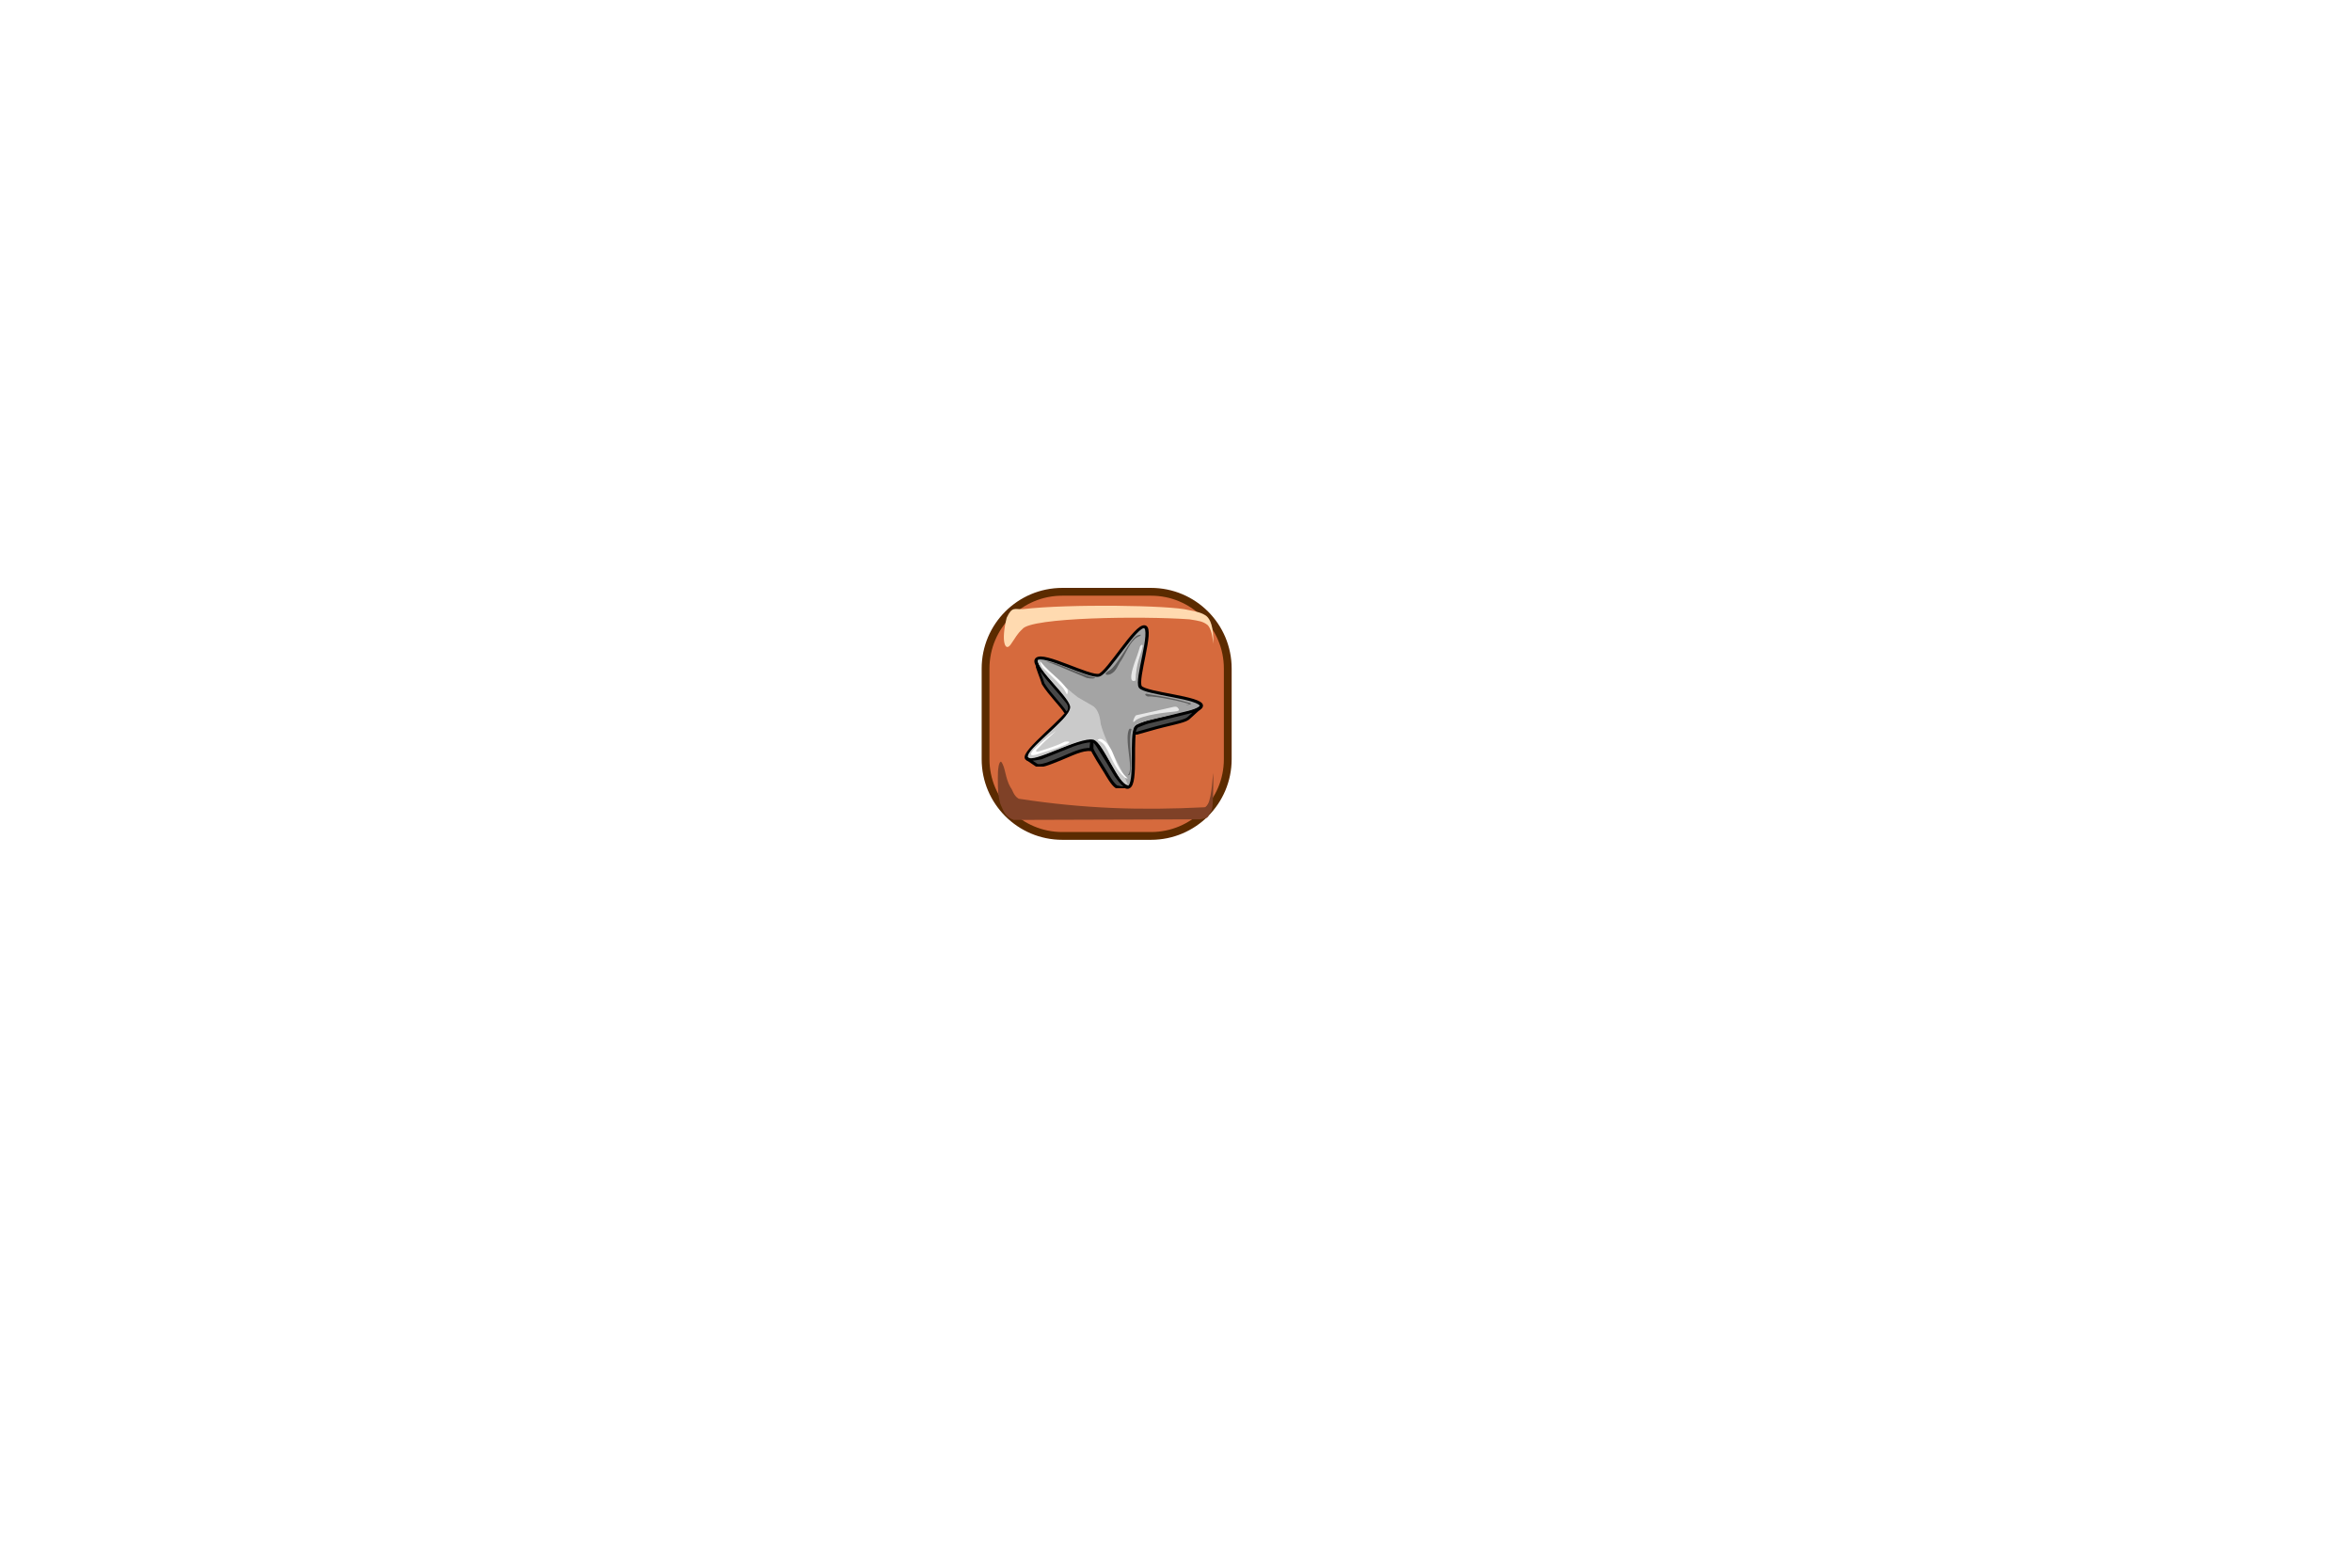
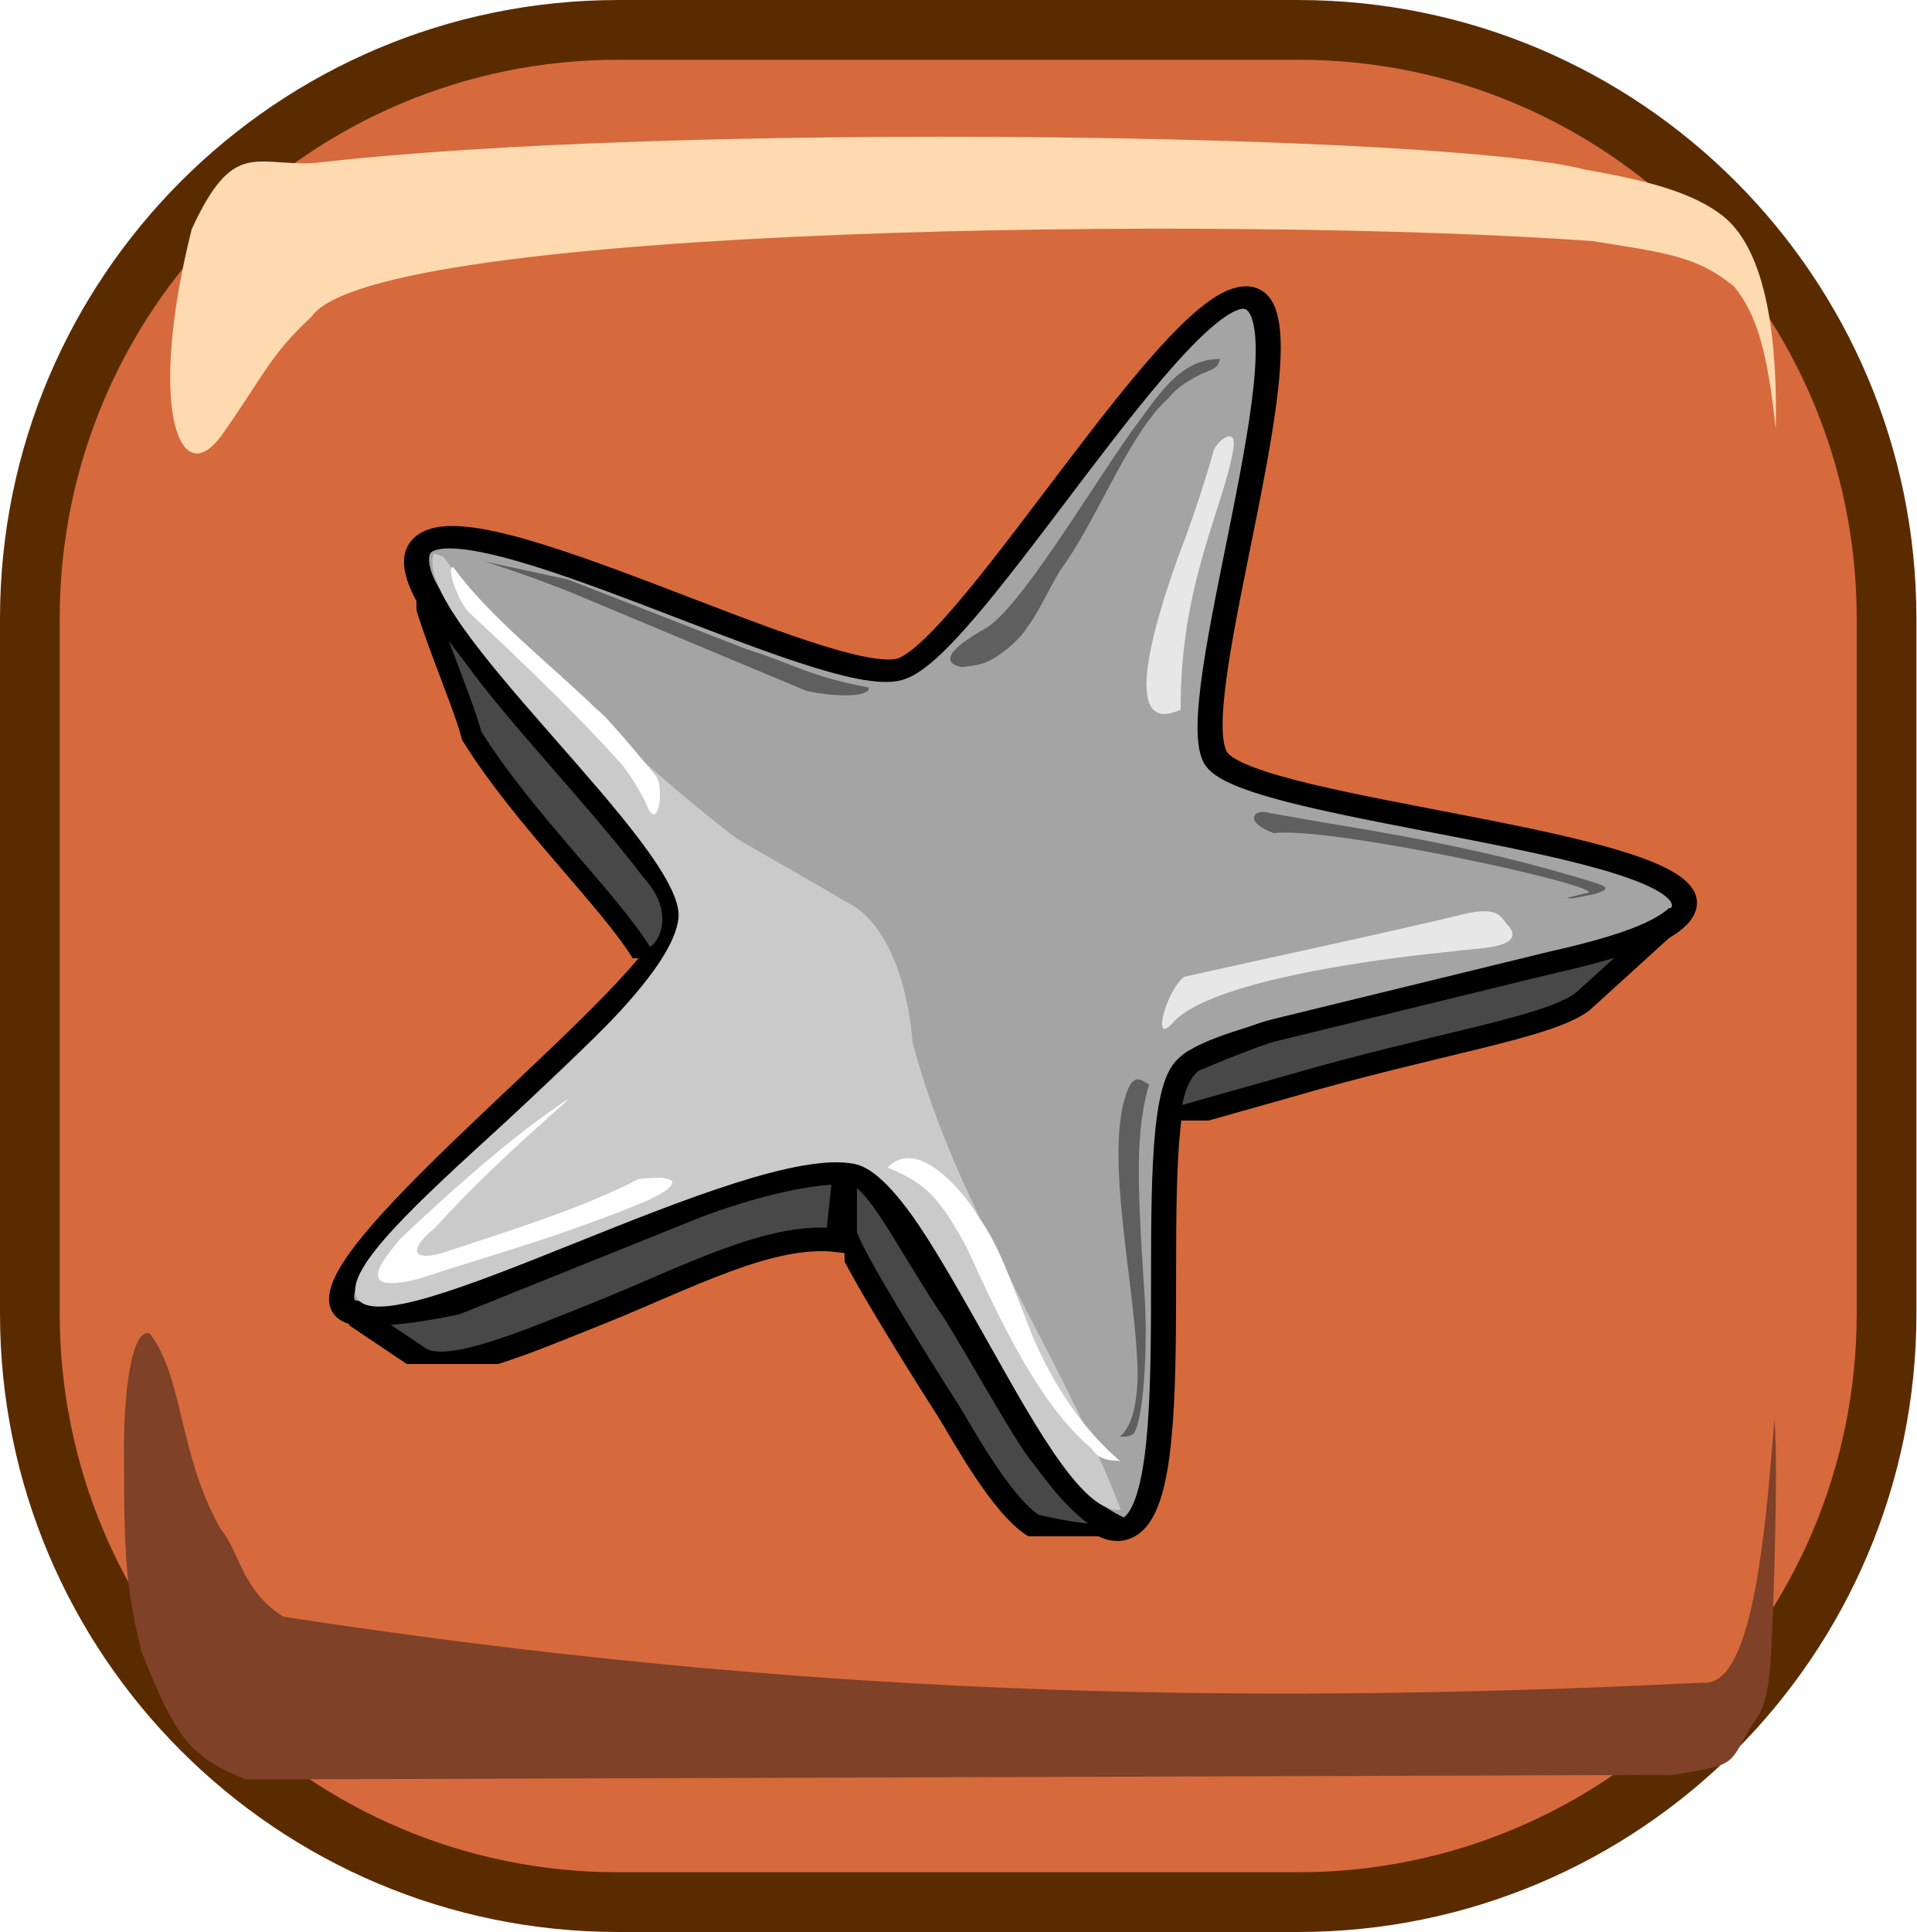
- <svg xmlns="http://www.w3.org/2000/svg" width="480" height="320" id="svg4185" version="1.1">
+ <svg xmlns="http://www.w3.org/2000/svg" version="1.1" width="51.019" height="51.425" id="svg4185">
  <defs id="defs4187">
-     <filter id="filter4957" x="0" y="0" width="1" height="1" color-interpolation-filters="sRGB">
-       <feColorMatrix id="feColorMatrix4959" type="saturate" values="0" />
-     </filter>
-     <filter id="filter4209" x="0" y="0" width="1" height="1" color-interpolation-filters="sRGB">
-       <feColorMatrix id="feColorMatrix4211" type="saturate" values="0" />
-     </filter>
-     <filter id="filter4213" x="0" y="0" width="1" height="1" color-interpolation-filters="sRGB">
-       <feColorMatrix id="feColorMatrix4215" type="saturate" values="0" />
-     </filter>
-     <filter id="filter4217" x="0" y="0" width="1" height="1" color-interpolation-filters="sRGB">
-       <feColorMatrix id="feColorMatrix4219" type="saturate" values="0" />
-     </filter>
-     <filter id="filter4221" x="0" y="0" width="1" height="1" color-interpolation-filters="sRGB">
-       <feColorMatrix id="feColorMatrix4223" type="saturate" values="0" />
-     </filter>
-     <filter id="filter4225" x="0" y="0" width="1" height="1" color-interpolation-filters="sRGB">
-       <feColorMatrix id="feColorMatrix4227" type="saturate" values="0" />
-     </filter>
-     <filter id="filter4229" x="0" y="0" width="1" height="1" color-interpolation-filters="sRGB">
-       <feColorMatrix id="feColorMatrix4231" type="saturate" values="0" />
-     </filter>
-     <filter id="filter4233" x="0" y="0" width="1" height="1" color-interpolation-filters="sRGB">
-       <feColorMatrix id="feColorMatrix4235" type="saturate" values="0" />
-     </filter>
-     <filter id="filter4237" x="0" y="0" width="1" height="1" color-interpolation-filters="sRGB">
-       <feColorMatrix id="feColorMatrix4239" type="saturate" values="0" />
-     </filter>
-     <filter id="filter4241" x="0" y="0" width="1" height="1" color-interpolation-filters="sRGB">
-       <feColorMatrix id="feColorMatrix4243" type="saturate" values="0" />
-     </filter>
-     <filter id="filter4245" x="0" y="0" width="1" height="1" color-interpolation-filters="sRGB">
-       <feColorMatrix id="feColorMatrix4247" type="saturate" values="0" />
-     </filter>
-     <filter id="filter4249" x="0" y="0" width="1" height="1" color-interpolation-filters="sRGB">
-       <feColorMatrix id="feColorMatrix4251" type="saturate" values="0" />
-     </filter>
-     <filter id="filter4253" x="0" y="0" width="1" height="1" color-interpolation-filters="sRGB">
-       <feColorMatrix id="feColorMatrix4255" type="saturate" values="0" />
-     </filter>
-     <filter id="filter4257" x="0" y="0" width="1" height="1" color-interpolation-filters="sRGB">
-       <feColorMatrix id="feColorMatrix4259" type="saturate" values="0" />
-     </filter>
-     <filter id="filter4261" x="0" y="0" width="1" height="1" color-interpolation-filters="sRGB">
-       <feColorMatrix id="feColorMatrix4263" type="saturate" values="0" />
+     <filter x="0" y="0" width="1" height="1" color-interpolation-filters="sRGB" id="filter4957">
+       <feColorMatrix values="0" type="saturate" id="feColorMatrix4959" />
    </filter>
  </defs>
-   <g id="layer1" transform="translate(0,-732.3622)">
+   <g transform="translate(-200.3398,-852.364)" id="layer1">
    <g transform="matrix(0.5999828,0,0,0.5999828,187.6417,408.8601)" id="g4108">
-       <rect rx="26.111" ry="26.111" y="740.52" x="22.489" height="83.06" width="82.384" id="rect4852" style="fill:#d66a3d;fill-opacity:1;stroke:#5b2b00;stroke-width:2.65;stroke-miterlimit:4;stroke-opacity:1;stroke-dasharray:none" />
-       <path id="path4854" d="m 97.619,748.781 c -1.324,-1.034 -3.279,-1.566 -6.117,-2.061 -6.087,-1.604 -40.478,-2.137 -56.338,-0.299 -2.659,0.175 -3.626,-1.109 -5.493,2.937 -2,7.984 -0.526,11.797 1.374,9.084 1.793,-2.543 2.11,-3.51 3.945,-5.202 2.807,-4.086 41.106,-4.485 56.812,-3.353 3.351,0.527 4.673,0.69 6.294,2.008 1.061,1.266 1.508,3.062 1.861,6.331 0.117,-5.951 -1.066,-8.427 -2.34,-9.445 z" style="fill:#ffdab0;fill-opacity:1;stroke:none" />
-       <path id="path4856" d="m 30.975,807.057 c 0.807,0.938 0.916,2.709 2.763,3.861 22.547,3.462 41.749,3.974 62.969,2.924 2.221,0.24 2.773,-6.526 3.191,-11.679 0.139,1.765 0.034,5.131 -0.026,7.396 -0.143,3.897 -0.136,5.12 -0.951,6.142 -1.112,1.817 -0.577,1.756 -3.542,2.236 l -63.308,0.202 c -2.538,-1.034 -3.09,-1.851 -4.63,-5.667 -0.639,-2.685 -0.782,-3.97 -0.774,-8.525 -0.047,-3.042 0.356,-5.857 1.14,-5.596 1.511,1.942 1.279,5.438 3.168,8.707 z" style="fill:#7f4127;fill-opacity:1;stroke:none" />
-       <path transform="matrix(0.1911414,-0.00661278,-0.01351249,0.1714787,32.6505,759.8792)" d="m 226.649,164.29 c -10.091,13.306 10.366,114.317 -5.619,119.15 -15.985,4.833 -54.917,-90.594 -70.69,-96.079 C 134.569,181.874 44.823,232.545 35.287,218.836 25.751,205.127 104.476,138.612 104.819,121.916 105.163,105.22 29.239,35.525 39.33,22.219 49.422,8.914 137.009,63.232 152.993,58.399 c 15.985,-4.833 58.807,-98.578 74.58,-93.092 15.773,5.486 -8.821,105.571 0.715,119.28 9.536,13.709 111.925,25.467 111.582,42.163 -0.343,16.696 -103.13,24.234 -113.221,37.54 z" id="path3654-3-1" style="fill:#74bb4c;fill-opacity:1;stroke:#000000;stroke-width:5.8;stroke-miterlimit:4;stroke-opacity:1;stroke-dasharray:none;filter:url(#filter4957)" />
-       <path transform="matrix(1.336031,0,0,1.336031,-619.0465,-476.5993)" id="path3762-1" d="m 507.255,948.915 c 0.904,-0.158 1.889,2.035 3.415,4.35 0.408,0.505 2.64,4.568 3.129,5.073 0.718,0.962 1.496,1.994 2.686,2.467 -0.415,0.433 -2.098,0.061 -2.962,-0.135 -1.079,-0.68 -2.328,-2.991 -2.839,-3.821 -0.59,-0.911 -3.428,-5.41 -3.428,-5.912 l -1.2e-4,-2.022 z" style="fill:#265436;fill-opacity:1;stroke:#000000;stroke-width:0.785;stroke-linecap:butt;stroke-linejoin:miter;stroke-miterlimit:4;stroke-opacity:1;stroke-dasharray:none;filter:url(#filter4957)" />
-       <path transform="matrix(1.336031,0,0,1.336031,-619.0465,-476.5993)" id="path3756-9" d="m 494.876,931.745 c -1.315,-1.659 -1.854,-2.902 -1.854,-2.902 0.222,1.555 1.495,4.298 1.833,5.593 1.734,2.785 4.578,5.463 5.667,7.252 0.357,0.586 1.88,-1.023 0.316,-2.753 -1.881,-2.467 -4.467,-5.104 -5.962,-7.19 l 2e-5,0 z" style="fill:#265436;fill-opacity:1;stroke:#000000;stroke-width:0.689;stroke-linecap:butt;stroke-linejoin:miter;stroke-miterlimit:4;stroke-opacity:1;stroke-dasharray:none;filter:url(#filter4957)" />
-       <path transform="matrix(1.336031,0,0,1.336031,-619.0465,-476.5993)" id="path3758-84" d="m 490.8,953.549 2.303,1.547 c 0.908,0.629 3.502,-0.501 6.029,-1.51 2.867,-1.152 5.653,-2.665 7.866,-2.398 l 0.241,-2.252 c -1.321,-0.019 -3.339,0.517 -4.924,1.123 l -7.973,3.208 c -1.233,0.263 -2.676,0.473 -3.542,0.283 z" style="fill:#265436;fill-opacity:1;stroke:#000000;stroke-width:0.785;stroke-linecap:butt;stroke-linejoin:miter;stroke-miterlimit:4;stroke-opacity:1;stroke-dasharray:none;filter:url(#filter4957)" />
-       <path transform="matrix(1.336031,0,0,1.336031,-619.0465,-476.5993)" id="path3760-8" d="m 518.008,947.203 c 0.082,-0.758 0.244,-1.534 0.784,-1.956 0,0 1.973,-0.851 2.731,-1.037 0.664,-0.163 9.204,-2.247 9.204,-2.247 3.248,-0.726 3.903,-1.266 4.43,-1.798 l -3.413,3.102 c -1.173,0.877 -4.865,1.384 -9.782,2.819 l -3.955,1.117 z" style="fill:#265436;fill-opacity:1;stroke:#000000;stroke-width:0.737;stroke-linecap:butt;stroke-linejoin:miter;stroke-miterlimit:4;stroke-opacity:1;stroke-dasharray:none;filter:url(#filter4957)" />
-       <path transform="matrix(1.336031,0,0,1.336031,-619.0465,-476.5993)" id="path3955-1" d="m 493.597,928.386 c -0.795,2.123 8.361,9.752 8.125,12.098 -0.332,3.293 -11.6,10.744 -10.684,12.599 0.908,1.837 12.909,-5.167 16.535,-4.429 2.618,0.533 6.473,11.808 8.839,11.481 -2,-5.219 -5.443,-9.935 -6.914,-15.511 -0.218,-2.519 -1.091,-4.164 -2.223,-4.682 -1.242,-0.741 -2.161,-1.238 -3.608,-2.086 -3.469,-2.626 -8.329,-7.369 -9.76,-9.374 l -0.309,-0.097 z" style="fill:#b4dc5f;fill-opacity:1;stroke:#000000;stroke-width:0;stroke-miterlimit:4;stroke-opacity:1;stroke-dasharray:none;filter:url(#filter4957)" />
-       <path transform="matrix(1.336031,0,0,1.336031,-619.0465,-476.5993)" id="path3958-0" d="m 520.153,924.892 c 0.114,-0.743 -0.509,-0.28 -0.651,0.052 -0.145,0.529 -0.653,2.208 -1.176,3.524 -2.282,6.362 -0.22,5.194 0.073,5.106 -0.024,-4.188 1.441,-6.733 1.754,-8.682 z" style="fill:#e2f287;fill-opacity:1;stroke:none;filter:url(#filter4957)" />
-       <path transform="matrix(1.336031,0,0,1.336031,-619.0465,-476.5993)" id="path3960-3" d="m 518.51,942.441 c -0.594,0.466 -1.098,2.353 -0.365,1.52 1.475,-1.678 9.297,-2.365 9.297,-2.365 0.647,-0.115 2.439,-0.063 1.866,-0.827 -0.277,-0.23 -0.225,-0.731 -1.581,-0.393 -1.864,0.466 -8.429,1.88 -9.217,2.065 z" style="fill:#e2f287;fill-opacity:1;stroke:none;filter:url(#filter4957)" />
-       <path transform="matrix(1.336031,0,0,1.336031,-619.0465,-476.5993)" id="path5408-04" d="m 519.712,921.925 c -1.387,-0.013 -2.098,1.29 -3.007,2.489 -1.579,2.278 -3.62,5.705 -4.746,6.433 -1.366,0.76 -1.48,1.181 -0.823,1.308 0.167,-0.025 0.583,-0.06 0.799,-0.159 0.662,-0.301 1.222,-0.893 1.359,-1.153 0.336,-0.41 0.716,-1.254 1.104,-1.9 1.245,-1.685 2.272,-4.536 3.597,-5.718 0.277,-0.351 0.614,-0.555 1.073,-0.794 0.132,-0.056 0.265,-0.112 0.397,-0.168 0.22,-0.135 0.2,-0.232 0.245,-0.339 z" style="fill:#4e6556;fill-opacity:1;stroke:none;filter:url(#filter4957)" />
-       <path transform="matrix(1.336031,0,0,1.336031,-619.0465,-476.5993)" id="path5426-4" d="m 521.491,937.67 c 1.742,-0.235 10.384,1.614 10.478,1.966 l -0.747,0.184 c 0.194,0.017 0.029,0.058 0.96,-0.139 0.524,-0.17 0.355,-0.238 -0.055,-0.377 -2.469,-0.759 -4.773,-1.271 -7.516,-1.743 -1.162,-0.191 -1.931,-0.325 -3.234,-0.556 -0.573,-0.181 -0.851,0.273 -0.019,0.61 l 0.132,0.054 z" style="fill:#4e6556;fill-opacity:1;stroke:none;filter:url(#filter4957)" />
-       <path transform="matrix(1.336031,0,0,1.336031,-619.0465,-476.5993)" id="path5428-44" d="m 497.507,946.878 c -1.565,1.089 -3.462,2.781 -5.045,4.281 -0.361,0.477 -1.716,1.898 0.595,1.318 2.474,-0.806 4.816,-1.437 7.531,-2.565 0.684,-0.283 1.781,-0.963 -0.184,-0.76 -1.879,0.968 -4.037,1.634 -6.458,2.436 -0.907,0.292 -1.343,0.037 -0.3,-0.823 2.549,-2.821 5.681,-5.192 3.861,-3.887 z" style="fill:#fdfff8;fill-opacity:1;stroke:none;filter:url(#filter4957)" />
-       <path transform="matrix(1.336031,0,0,1.336031,-619.0465,-476.5993)" id="path5430-76" d="m 500.613,936.605 c 0.429,1.216 0.642,-0.426 0.375,-0.812 0,0 -1.605,-1.977 -1.978,-2.235 -1.523,-1.478 -3.591,-3.087 -4.76,-4.713 -0.229,-0.092 0.035,0.906 0.476,1.458 0.932,0.866 3.253,3.028 4.944,4.898 0.329,0.325 0.652,0.874 0.942,1.404 z" style="fill:#fdfff8;fill-opacity:1;stroke:none;filter:url(#filter4957)" />
-       <path transform="matrix(1.336031,0,0,1.336031,-619.0465,-476.5993)" id="path5432-3" d="m 508.043,932.835 c 0.061,0.289 -0.94,0.35 -2.074,0.109 l -7.397,-3.093 c -0.884,-0.374 -1.948,-0.771 -3.282,-1.202 l 2.767,0.601 5.902,2.302 c 1.656,0.527 2.114,0.913 4.085,1.282 z" style="fill:#4e6556;fill-opacity:1;stroke:none;filter:url(#filter4957)" />
-       <path transform="matrix(1.336031,0,0,1.336031,-619.0465,-476.5993)" id="path5434-1" d="m 508.669,948.772 c 1.045,-1.087 2.64,0.972 3.03,1.657 0.705,0.988 1.076,2.182 1.521,3.272 1.368,3.775 3.611,5.07 3.12,4.808 -0.352,0.002 -0.679,-0.06 -0.905,-0.411 -1.728,-1.455 -3.007,-4.187 -4.141,-6.668 -0.973,-1.817 -1.483,-2.169 -2.625,-2.657 z" style="fill:#fdfff8;fill-opacity:1;stroke:none;filter:url(#filter4957)" />
-       <path transform="matrix(1.336031,0,0,1.336031,-619.0465,-476.5993)" id="path5436-7" d="m 516.36,957.686 c 0.208,0.078 0.483,-0.029 0.516,-0.139 0.324,-0.61 0.446,-3.21 0.307,-4.78 -0.231,-3.585 -0.282,-5.209 0.171,-6.769 -0.158,-0.002 -0.438,-0.444 -0.703,0.172 -0.864,2.097 0.316,6.732 0.32,9.578 -0.03,0.97 -0.222,1.665 -0.576,1.937 l -0.034,0 2e-5,0 z" style="fill:#4e6556;fill-opacity:1;stroke:none;filter:url(#filter4957)" />
+       <rect width="82.384" height="83.06" rx="26.111" ry="26.111" x="22.489" y="740.52" id="rect4852" style="fill:#d66a3d;fill-opacity:1;stroke:#5b2b00;stroke-width:2.65;stroke-miterlimit:4;stroke-opacity:1;stroke-dasharray:none" />
+       <path d="m 97.619,748.781 c -1.324,-1.034 -3.279,-1.566 -6.117,-2.061 -6.087,-1.604 -40.478,-2.137 -56.338,-0.299 -2.659,0.175 -3.626,-1.109 -5.493,2.937 -2,7.984 -0.526,11.797 1.374,9.084 1.793,-2.543 2.11,-3.51 3.945,-5.202 2.807,-4.086 41.106,-4.485 56.812,-3.353 3.351,0.527 4.673,0.69 6.294,2.008 1.061,1.266 1.508,3.062 1.861,6.331 0.117,-5.951 -1.066,-8.427 -2.34,-9.445 z" id="path4854" style="fill:#ffdab0;fill-opacity:1;stroke:none" />
+       <path d="m 30.975,807.057 c 0.807,0.938 0.916,2.709 2.763,3.861 22.547,3.462 41.749,3.974 62.969,2.924 2.221,0.24 2.773,-6.526 3.191,-11.679 0.139,1.765 0.034,5.131 -0.026,7.396 -0.143,3.897 -0.136,5.12 -0.951,6.142 -1.112,1.817 -0.577,1.756 -3.542,2.236 l -63.308,0.202 c -2.538,-1.034 -3.09,-1.851 -4.63,-5.667 -0.639,-2.685 -0.782,-3.97 -0.774,-8.525 -0.047,-3.042 0.356,-5.857 1.14,-5.596 1.511,1.942 1.279,5.438 3.168,8.707 z" id="path4856" style="fill:#7f4127;fill-opacity:1;stroke:none" />
+       <path d="m 226.649,164.29 c -10.091,13.306 10.366,114.317 -5.619,119.15 -15.985,4.833 -54.917,-90.594 -70.69,-96.079 C 134.569,181.874 44.823,232.545 35.287,218.836 25.751,205.127 104.476,138.612 104.819,121.916 105.163,105.22 29.239,35.525 39.33,22.219 49.422,8.914 137.009,63.232 152.993,58.399 c 15.985,-4.833 58.807,-98.578 74.58,-93.092 15.773,5.486 -8.821,105.571 0.715,119.28 9.536,13.709 111.925,25.467 111.582,42.163 -0.343,16.696 -103.13,24.234 -113.221,37.54 z" transform="matrix(0.1911414,-0.00661278,-0.01351249,0.1714787,32.6505,759.8792)" id="path3654-3-1" style="fill:#74bb4c;fill-opacity:1;stroke:#000000;stroke-width:5.8;stroke-miterlimit:4;stroke-opacity:1;stroke-dasharray:none;filter:url(#filter4957)" />
+       <path d="m 507.255,948.915 c 0.904,-0.158 1.889,2.035 3.415,4.35 0.408,0.505 2.64,4.568 3.129,5.073 0.718,0.962 1.496,1.994 2.686,2.467 -0.415,0.433 -2.098,0.061 -2.962,-0.135 -1.079,-0.68 -2.328,-2.991 -2.839,-3.821 -0.59,-0.911 -3.428,-5.41 -3.428,-5.912 l -1.2e-4,-2.022 z" transform="matrix(1.336031,0,0,1.336031,-619.0465,-476.5993)" id="path3762-1" style="fill:#265436;fill-opacity:1;stroke:#000000;stroke-width:0.785;stroke-linecap:butt;stroke-linejoin:miter;stroke-miterlimit:4;stroke-opacity:1;stroke-dasharray:none;filter:url(#filter4957)" />
+       <path d="m 494.876,931.745 c -1.315,-1.659 -1.854,-2.902 -1.854,-2.902 0.222,1.555 1.495,4.298 1.833,5.593 1.734,2.785 4.578,5.463 5.667,7.252 0.357,0.586 1.88,-1.023 0.316,-2.753 -1.881,-2.467 -4.467,-5.104 -5.962,-7.19 l 2e-5,0 z" transform="matrix(1.336031,0,0,1.336031,-619.0465,-476.5993)" id="path3756-9" style="fill:#265436;fill-opacity:1;stroke:#000000;stroke-width:0.689;stroke-linecap:butt;stroke-linejoin:miter;stroke-miterlimit:4;stroke-opacity:1;stroke-dasharray:none;filter:url(#filter4957)" />
+       <path d="m 490.8,953.549 2.303,1.547 c 0.908,0.629 3.502,-0.501 6.029,-1.51 2.867,-1.152 5.653,-2.665 7.866,-2.398 l 0.241,-2.252 c -1.321,-0.019 -3.339,0.517 -4.924,1.123 l -7.973,3.208 c -1.233,0.263 -2.676,0.473 -3.542,0.283 z" transform="matrix(1.336031,0,0,1.336031,-619.0465,-476.5993)" id="path3758-84" style="fill:#265436;fill-opacity:1;stroke:#000000;stroke-width:0.785;stroke-linecap:butt;stroke-linejoin:miter;stroke-miterlimit:4;stroke-opacity:1;stroke-dasharray:none;filter:url(#filter4957)" />
+       <path d="m 518.008,947.203 c 0.082,-0.758 0.244,-1.534 0.784,-1.956 0,0 1.973,-0.851 2.731,-1.037 0.664,-0.163 9.204,-2.247 9.204,-2.247 3.248,-0.726 3.903,-1.266 4.43,-1.798 l -3.413,3.102 c -1.173,0.877 -4.865,1.384 -9.782,2.819 l -3.955,1.117 z" transform="matrix(1.336031,0,0,1.336031,-619.0465,-476.5993)" id="path3760-8" style="fill:#265436;fill-opacity:1;stroke:#000000;stroke-width:0.737;stroke-linecap:butt;stroke-linejoin:miter;stroke-miterlimit:4;stroke-opacity:1;stroke-dasharray:none;filter:url(#filter4957)" />
+       <path d="m 493.597,928.386 c -0.795,2.123 8.361,9.752 8.125,12.098 -0.332,3.293 -11.6,10.744 -10.684,12.599 0.908,1.837 12.909,-5.167 16.535,-4.429 2.618,0.533 6.473,11.808 8.839,11.481 -2,-5.219 -5.443,-9.935 -6.914,-15.511 -0.218,-2.519 -1.091,-4.164 -2.223,-4.682 -1.242,-0.741 -2.161,-1.238 -3.608,-2.086 -3.469,-2.626 -8.329,-7.369 -9.76,-9.374 l -0.309,-0.097 z" transform="matrix(1.336031,0,0,1.336031,-619.0465,-476.5993)" id="path3955-1" style="fill:#b4dc5f;fill-opacity:1;stroke:#000000;stroke-width:0;stroke-miterlimit:4;stroke-opacity:1;stroke-dasharray:none;filter:url(#filter4957)" />
+       <path d="m 520.153,924.892 c 0.114,-0.743 -0.509,-0.28 -0.651,0.052 -0.145,0.529 -0.653,2.208 -1.176,3.524 -2.282,6.362 -0.22,5.194 0.073,5.106 -0.024,-4.188 1.441,-6.733 1.754,-8.682 z" transform="matrix(1.336031,0,0,1.336031,-619.0465,-476.5993)" id="path3958-0" style="fill:#e2f287;fill-opacity:1;stroke:none;filter:url(#filter4957)" />
+       <path d="m 518.51,942.441 c -0.594,0.466 -1.098,2.353 -0.365,1.52 1.475,-1.678 9.297,-2.365 9.297,-2.365 0.647,-0.115 2.439,-0.063 1.866,-0.827 -0.277,-0.23 -0.225,-0.731 -1.581,-0.393 -1.864,0.466 -8.429,1.88 -9.217,2.065 z" transform="matrix(1.336031,0,0,1.336031,-619.0465,-476.5993)" id="path3960-3" style="fill:#e2f287;fill-opacity:1;stroke:none;filter:url(#filter4957)" />
+       <path d="m 519.712,921.925 c -1.387,-0.013 -2.098,1.29 -3.007,2.489 -1.579,2.278 -3.62,5.705 -4.746,6.433 -1.366,0.76 -1.48,1.181 -0.823,1.308 0.167,-0.025 0.583,-0.06 0.799,-0.159 0.662,-0.301 1.222,-0.893 1.359,-1.153 0.336,-0.41 0.716,-1.254 1.104,-1.9 1.245,-1.685 2.272,-4.536 3.597,-5.718 0.277,-0.351 0.614,-0.555 1.073,-0.794 0.132,-0.056 0.265,-0.112 0.397,-0.168 0.22,-0.135 0.2,-0.232 0.245,-0.339 z" transform="matrix(1.336031,0,0,1.336031,-619.0465,-476.5993)" id="path5408-04" style="fill:#4e6556;fill-opacity:1;stroke:none;filter:url(#filter4957)" />
+       <path d="m 521.491,937.67 c 1.742,-0.235 10.384,1.614 10.478,1.966 l -0.747,0.184 c 0.194,0.017 0.029,0.058 0.96,-0.139 0.524,-0.17 0.355,-0.238 -0.055,-0.377 -2.469,-0.759 -4.773,-1.271 -7.516,-1.743 -1.162,-0.191 -1.931,-0.325 -3.234,-0.556 -0.573,-0.181 -0.851,0.273 -0.019,0.61 l 0.132,0.054 z" transform="matrix(1.336031,0,0,1.336031,-619.0465,-476.5993)" id="path5426-4" style="fill:#4e6556;fill-opacity:1;stroke:none;filter:url(#filter4957)" />
+       <path d="m 497.507,946.878 c -1.565,1.089 -3.462,2.781 -5.045,4.281 -0.361,0.477 -1.716,1.898 0.595,1.318 2.474,-0.806 4.816,-1.437 7.531,-2.565 0.684,-0.283 1.781,-0.963 -0.184,-0.76 -1.879,0.968 -4.037,1.634 -6.458,2.436 -0.907,0.292 -1.343,0.037 -0.3,-0.823 2.549,-2.821 5.681,-5.192 3.861,-3.887 z" transform="matrix(1.336031,0,0,1.336031,-619.0465,-476.5993)" id="path5428-44" style="fill:#fdfff8;fill-opacity:1;stroke:none;filter:url(#filter4957)" />
+       <path d="m 500.613,936.605 c 0.429,1.216 0.642,-0.426 0.375,-0.812 0,0 -1.605,-1.977 -1.978,-2.235 -1.523,-1.478 -3.591,-3.087 -4.76,-4.713 -0.229,-0.092 0.035,0.906 0.476,1.458 0.932,0.866 3.253,3.028 4.944,4.898 0.329,0.325 0.652,0.874 0.942,1.404 z" transform="matrix(1.336031,0,0,1.336031,-619.0465,-476.5993)" id="path5430-76" style="fill:#fdfff8;fill-opacity:1;stroke:none;filter:url(#filter4957)" />
+       <path d="m 508.043,932.835 c 0.061,0.289 -0.94,0.35 -2.074,0.109 l -7.397,-3.093 c -0.884,-0.374 -1.948,-0.771 -3.282,-1.202 l 2.767,0.601 5.902,2.302 c 1.656,0.527 2.114,0.913 4.085,1.282 z" transform="matrix(1.336031,0,0,1.336031,-619.0465,-476.5993)" id="path5432-3" style="fill:#4e6556;fill-opacity:1;stroke:none;filter:url(#filter4957)" />
+       <path d="m 508.669,948.772 c 1.045,-1.087 2.64,0.972 3.03,1.657 0.705,0.988 1.076,2.182 1.521,3.272 1.368,3.775 3.611,5.07 3.12,4.808 -0.352,0.002 -0.679,-0.06 -0.905,-0.411 -1.728,-1.455 -3.007,-4.187 -4.141,-6.668 -0.973,-1.817 -1.483,-2.169 -2.625,-2.657 z" transform="matrix(1.336031,0,0,1.336031,-619.0465,-476.5993)" id="path5434-1" style="fill:#fdfff8;fill-opacity:1;stroke:none;filter:url(#filter4957)" />
+       <path d="m 516.36,957.686 c 0.208,0.078 0.483,-0.029 0.516,-0.139 0.324,-0.61 0.446,-3.21 0.307,-4.78 -0.231,-3.585 -0.282,-5.209 0.171,-6.769 -0.158,-0.002 -0.438,-0.444 -0.703,0.172 -0.864,2.097 0.316,6.732 0.32,9.578 -0.03,0.97 -0.222,1.665 -0.576,1.937 l -0.034,0 2e-5,0 z" transform="matrix(1.336031,0,0,1.336031,-619.0465,-476.5993)" id="path5436-7" style="fill:#4e6556;fill-opacity:1;stroke:none;filter:url(#filter4957)" />
    </g>
  </g>
</svg>
